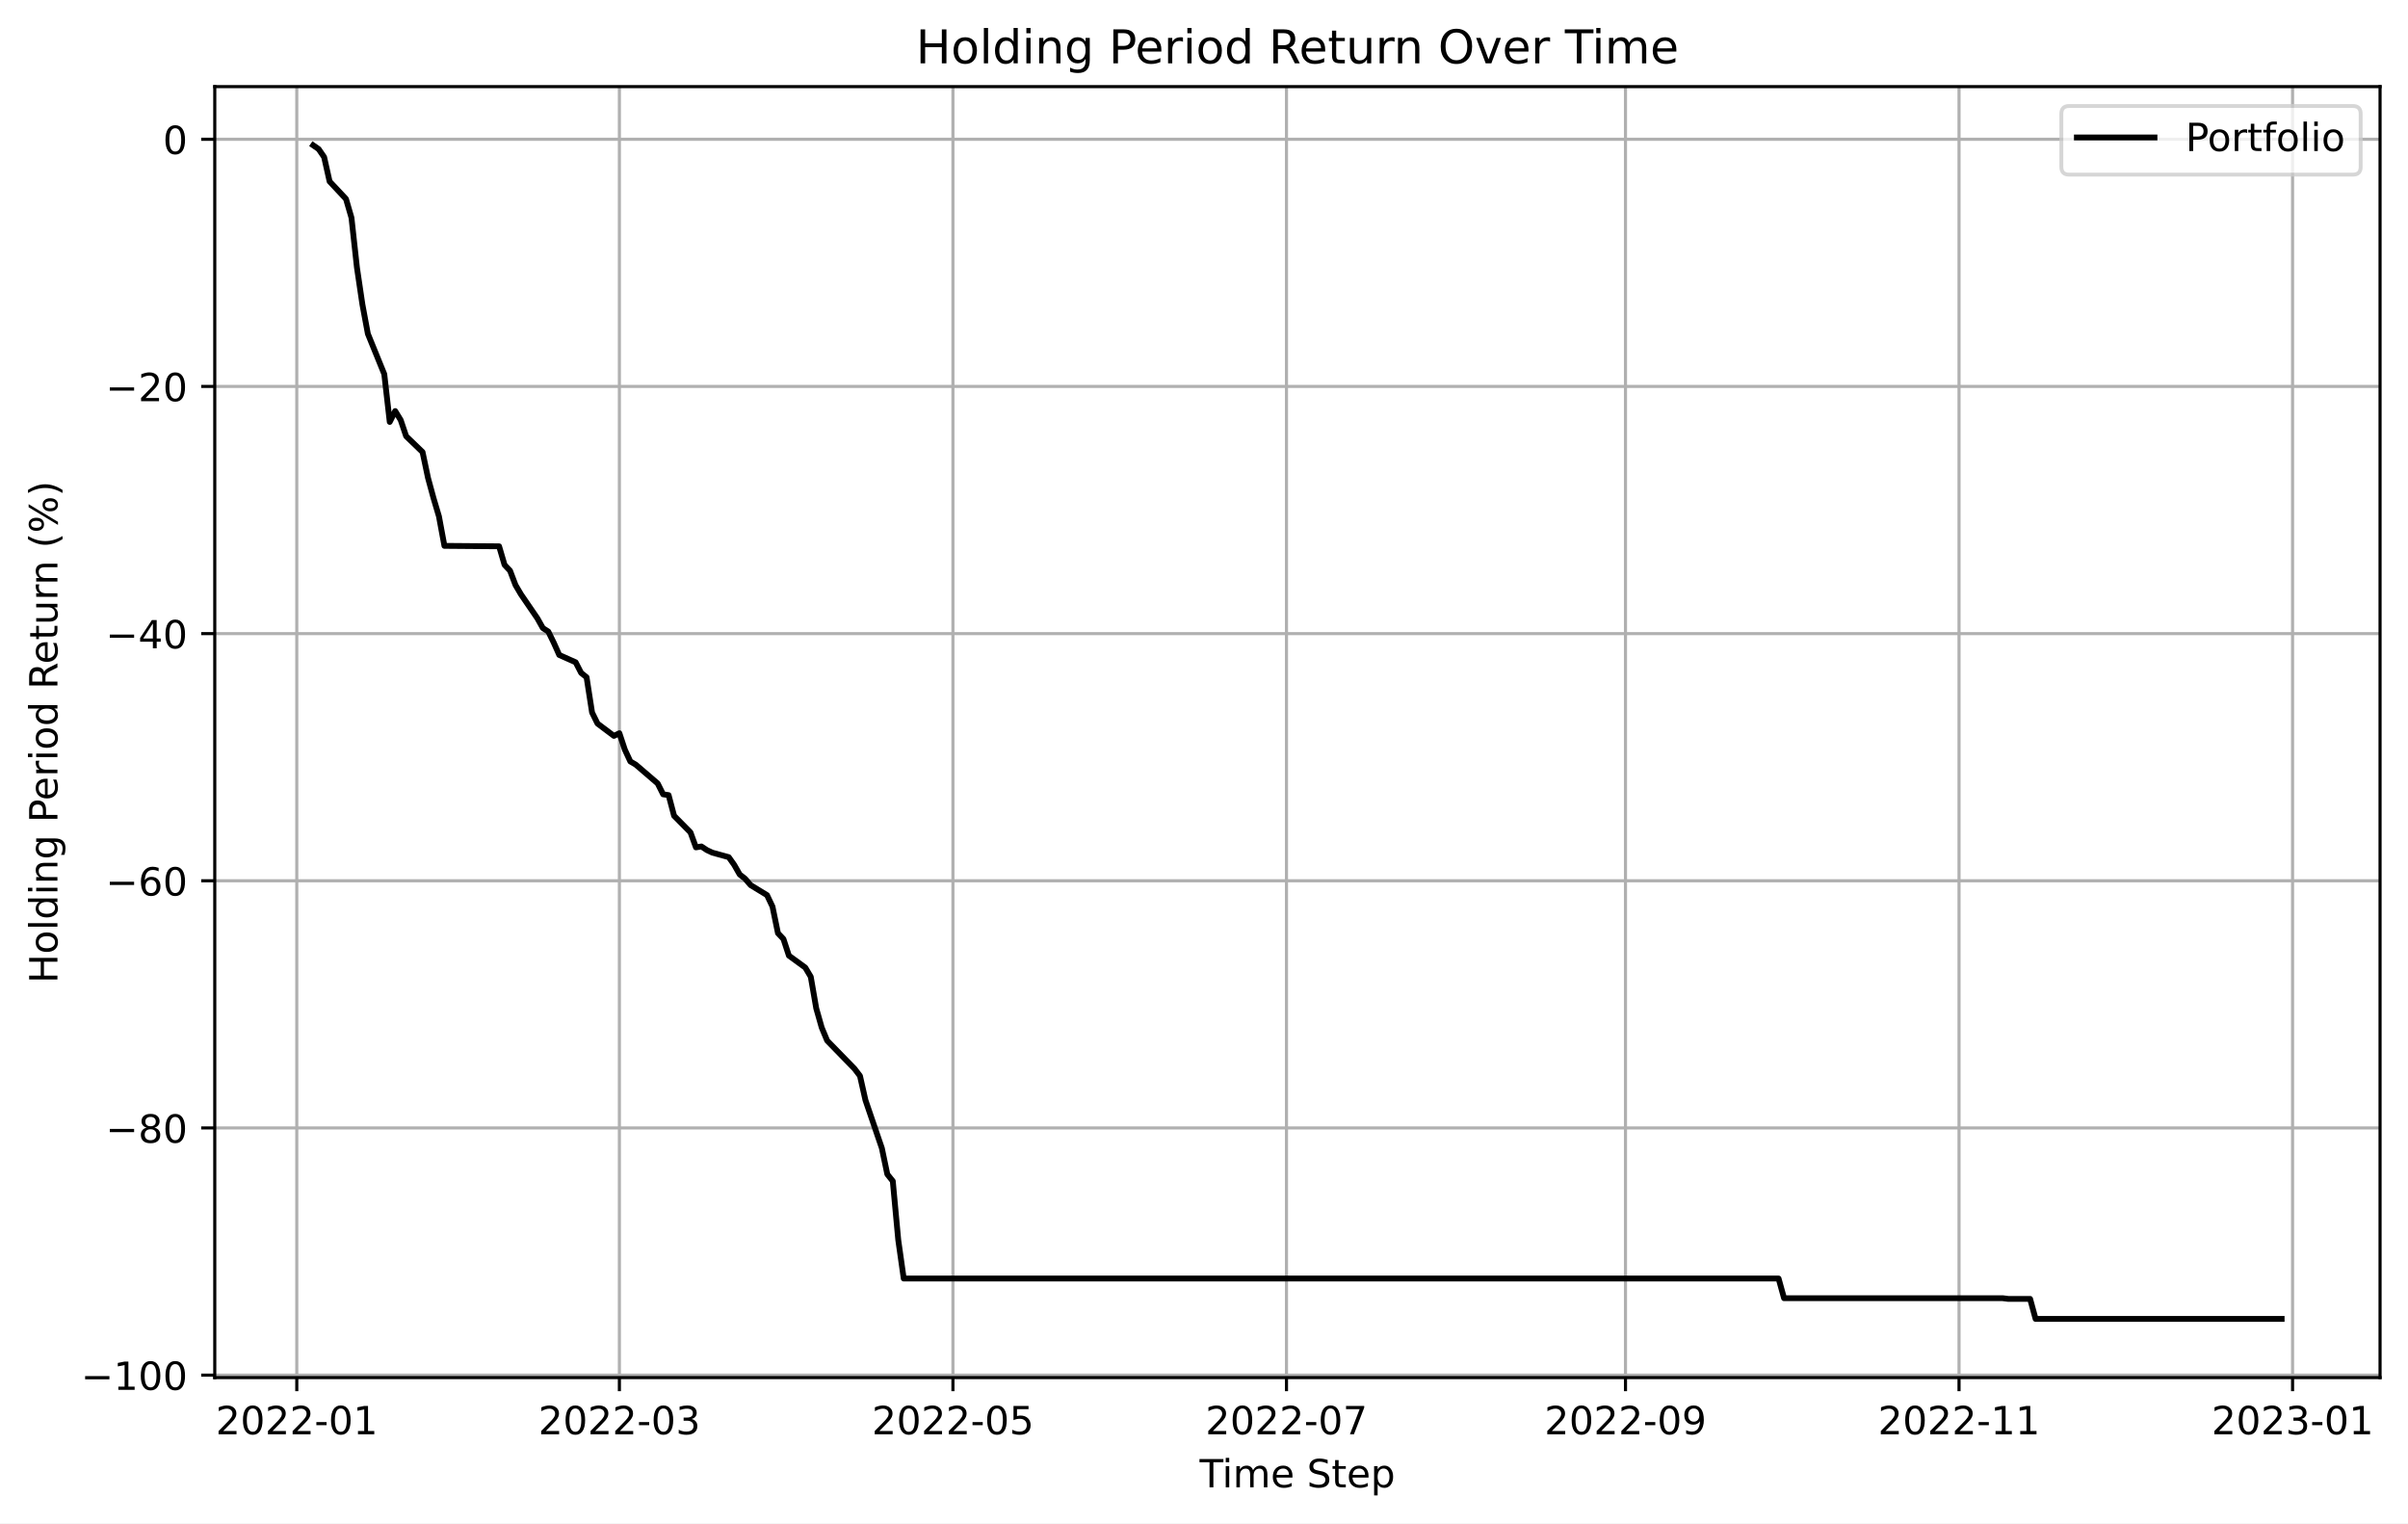
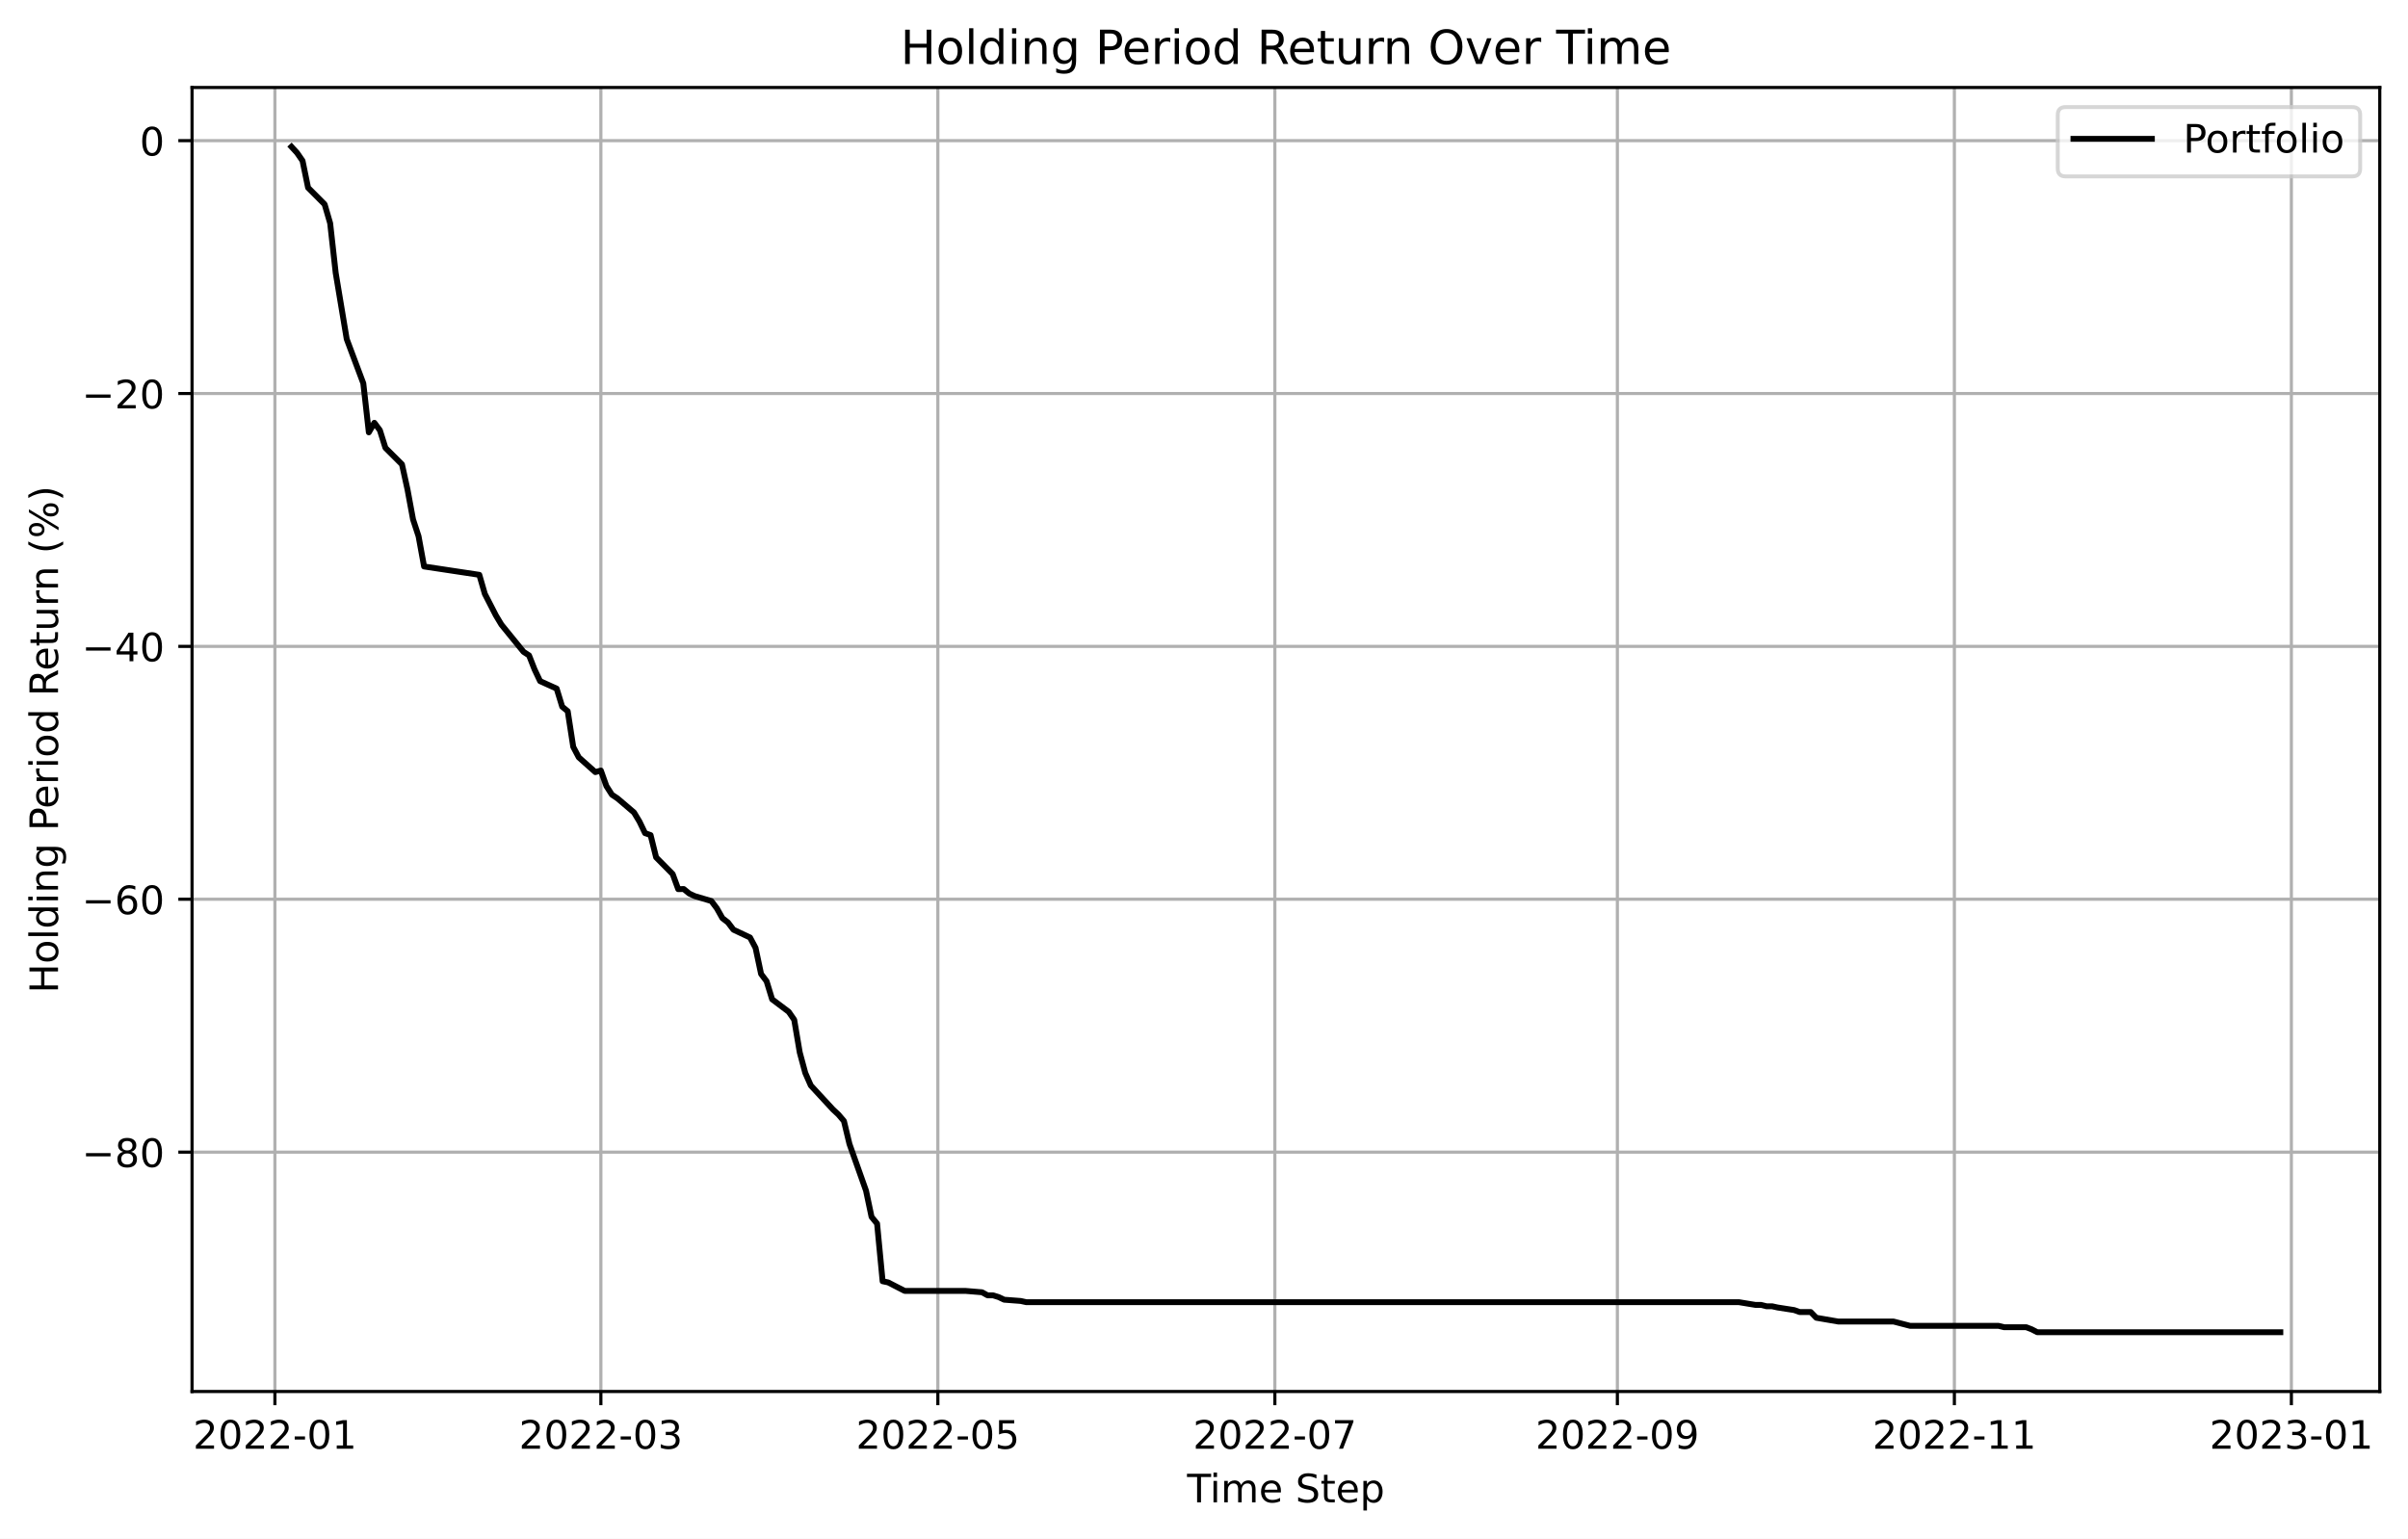
- <svg xmlns="http://www.w3.org/2000/svg" xmlns:xlink="http://www.w3.org/1999/xlink" width="620.545pt" height="392.514pt" viewBox="0 0 620.545 392.514" version="1.1">
+ <svg xmlns="http://www.w3.org/2000/svg" xmlns:xlink="http://www.w3.org/1999/xlink" width="614.183pt" height="392.514pt" viewBox="0 0 614.183 392.514" version="1.1">
  <defs>
    <style type="text/css">*{stroke-linejoin: round; stroke-linecap: butt}</style>
  </defs>
  <g id="figure_1">
    <g id="patch_1">
-       <path d="M 0 392.514  L 620.545 392.514  L 620.545 0  L 0 0  z " style="fill: #ffffff" />
+       <path d="M 0 392.514  L 614.183 392.514  L 614.183 0  L 0 0  z " style="fill: #ffffff" />
    </g>
    <g id="axes_1">
      <g id="patch_2">
-         <path d="M 55.345 354.958  L 613.345 354.958  L 613.345 22.318  L 55.345 22.318  z " style="fill: #ffffff" />
+         <path d="M 48.983 354.958  L 606.983 354.958  L 606.983 22.318  L 48.983 22.318  z " style="fill: #ffffff" />
      </g>
      <g id="matplotlib.axis_1">
        <g id="xtick_1">
          <g id="line2d_1">
-             <path d="M 76.482 354.958  L 76.482 22.318  " clip-path="url(#pbd915a5253)" style="fill: none; stroke: #b0b0b0; stroke-width: 0.8; stroke-linecap: square" />
+             <path d="M 70.119 354.958  L 70.119 22.318  " clip-path="url(#p63ce67db41)" style="fill: none; stroke: #b0b0b0; stroke-width: 0.8; stroke-linecap: square" />
          </g>
          <g id="line2d_2">
            <defs>
-               <path id="ma7708e0db4" d="M 0 0  L 0 3.5  " style="stroke: #000000; stroke-width: 0.8" />
+               <path id="m568488ffbf" d="M 0 0  L 0 3.5  " style="stroke: #000000; stroke-width: 0.8" />
            </defs>
            <g>
-               <use xlink:href="#ma7708e0db4" x="76.482" y="354.958" style="stroke: #000000; stroke-width: 0.8" />
+               <use xlink:href="#m568488ffbf" x="70.119" y="354.958" style="stroke: #000000; stroke-width: 0.8" />
            </g>
          </g>
          <g id="text_1">
-             <g transform="translate(55.59027 369.5566) scale(0.1 -0.1)">
+             <g transform="translate(49.22777 369.5566) scale(0.1 -0.1)">
              <defs>
                <path id="DejaVuSans-32" d="M 1228 531  L 3431 531  L 3431 0  L 469 0  L 469 531  Q 828 903 1448 1529  Q 2069 2156 2228 2338  Q 2531 2678 2651 2914  Q 2772 3150 2772 3378  Q 2772 3750 2511 3984  Q 2250 4219 1831 4219  Q 1534 4219 1204 4116  Q 875 4013 500 3803  L 500 4441  Q 881 4594 1212 4672  Q 1544 4750 1819 4750  Q 2544 4750 2975 4387  Q 3406 4025 3406 3419  Q 3406 3131 3298 2873  Q 3191 2616 2906 2266  Q 2828 2175 2409 1742  Q 1991 1309 1228 531  z " transform="scale(0.015625)" />
                <path id="DejaVuSans-30" d="M 2034 4250  Q 1547 4250 1301 3770  Q 1056 3291 1056 2328  Q 1056 1369 1301 889  Q 1547 409 2034 409  Q 2525 409 2770 889  Q 3016 1369 3016 2328  Q 3016 3291 2770 3770  Q 2525 4250 2034 4250  z M 2034 4750  Q 2819 4750 3233 4129  Q 3647 3509 3647 2328  Q 3647 1150 3233 529  Q 2819 -91 2034 -91  Q 1250 -91 836 529  Q 422 1150 422 2328  Q 422 3509 836 4129  Q 1250 4750 2034 4750  z " transform="scale(0.015625)" />
                <path id="DejaVuSans-2d" d="M 313 2009  L 1997 2009  L 1997 1497  L 313 1497  L 313 2009  z " transform="scale(0.015625)" />
                <path id="DejaVuSans-31" d="M 794 531  L 1825 531  L 1825 4091  L 703 3866  L 703 4441  L 1819 4666  L 2450 4666  L 2450 531  L 3481 531  L 3481 0  L 794 0  L 794 531  z " transform="scale(0.015625)" />
              </defs>
              <use xlink:href="#DejaVuSans-32" />
              <use xlink:href="#DejaVuSans-30" x="63.623" />
              <use xlink:href="#DejaVuSans-32" x="127.246" />
              <use xlink:href="#DejaVuSans-32" x="190.869" />
              <use xlink:href="#DejaVuSans-2d" x="254.492" />
              <use xlink:href="#DejaVuSans-30" x="290.576" />
              <use xlink:href="#DejaVuSans-31" x="354.199" />
            </g>
          </g>
        </g>
        <g id="xtick_2">
          <g id="line2d_3">
-             <path d="M 159.618 354.958  L 159.618 22.318  " clip-path="url(#pbd915a5253)" style="fill: none; stroke: #b0b0b0; stroke-width: 0.8; stroke-linecap: square" />
+             <path d="M 153.256 354.958  L 153.256 22.318  " clip-path="url(#p63ce67db41)" style="fill: none; stroke: #b0b0b0; stroke-width: 0.8; stroke-linecap: square" />
          </g>
          <g id="line2d_4">
            <g>
-               <use xlink:href="#ma7708e0db4" x="159.618" y="354.958" style="stroke: #000000; stroke-width: 0.8" />
+               <use xlink:href="#m568488ffbf" x="153.256" y="354.958" style="stroke: #000000; stroke-width: 0.8" />
            </g>
          </g>
          <g id="text_2">
-             <g transform="translate(138.7266 369.5566) scale(0.1 -0.1)">
+             <g transform="translate(132.3641 369.5566) scale(0.1 -0.1)">
              <defs>
                <path id="DejaVuSans-33" d="M 2597 2516  Q 3050 2419 3304 2112  Q 3559 1806 3559 1356  Q 3559 666 3084 287  Q 2609 -91 1734 -91  Q 1441 -91 1130 -33  Q 819 25 488 141  L 488 750  Q 750 597 1062 519  Q 1375 441 1716 441  Q 2309 441 2620 675  Q 2931 909 2931 1356  Q 2931 1769 2642 2001  Q 2353 2234 1838 2234  L 1294 2234  L 1294 2753  L 1863 2753  Q 2328 2753 2575 2939  Q 2822 3125 2822 3475  Q 2822 3834 2567 4026  Q 2313 4219 1838 4219  Q 1578 4219 1281 4162  Q 984 4106 628 3988  L 628 4550  Q 988 4650 1302 4700  Q 1616 4750 1894 4750  Q 2613 4750 3031 4423  Q 3450 4097 3450 3541  Q 3450 3153 3228 2886  Q 3006 2619 2597 2516  z " transform="scale(0.015625)" />
              </defs>
              <use xlink:href="#DejaVuSans-32" />
              <use xlink:href="#DejaVuSans-30" x="63.623" />
              <use xlink:href="#DejaVuSans-32" x="127.246" />
              <use xlink:href="#DejaVuSans-32" x="190.869" />
              <use xlink:href="#DejaVuSans-2d" x="254.492" />
              <use xlink:href="#DejaVuSans-30" x="290.576" />
              <use xlink:href="#DejaVuSans-33" x="354.199" />
            </g>
          </g>
        </g>
        <g id="xtick_3">
          <g id="line2d_5">
-             <path d="M 245.573 354.958  L 245.573 22.318  " clip-path="url(#pbd915a5253)" style="fill: none; stroke: #b0b0b0; stroke-width: 0.8; stroke-linecap: square" />
+             <path d="M 239.21 354.958  L 239.21 22.318  " clip-path="url(#p63ce67db41)" style="fill: none; stroke: #b0b0b0; stroke-width: 0.8; stroke-linecap: square" />
          </g>
          <g id="line2d_6">
            <g>
-               <use xlink:href="#ma7708e0db4" x="245.573" y="354.958" style="stroke: #000000; stroke-width: 0.8" />
+               <use xlink:href="#m568488ffbf" x="239.21" y="354.958" style="stroke: #000000; stroke-width: 0.8" />
            </g>
          </g>
          <g id="text_3">
-             <g transform="translate(224.6812 369.5566) scale(0.1 -0.1)">
+             <g transform="translate(218.3187 369.5566) scale(0.1 -0.1)">
              <defs>
                <path id="DejaVuSans-35" d="M 691 4666  L 3169 4666  L 3169 4134  L 1269 4134  L 1269 2991  Q 1406 3038 1543 3061  Q 1681 3084 1819 3084  Q 2600 3084 3056 2656  Q 3513 2228 3513 1497  Q 3513 744 3044 326  Q 2575 -91 1722 -91  Q 1428 -91 1123 -41  Q 819 9 494 109  L 494 744  Q 775 591 1075 516  Q 1375 441 1709 441  Q 2250 441 2565 725  Q 2881 1009 2881 1497  Q 2881 1984 2565 2268  Q 2250 2553 1709 2553  Q 1456 2553 1204 2497  Q 953 2441 691 2322  L 691 4666  z " transform="scale(0.015625)" />
              </defs>
              <use xlink:href="#DejaVuSans-32" />
              <use xlink:href="#DejaVuSans-30" x="63.623" />
              <use xlink:href="#DejaVuSans-32" x="127.246" />
              <use xlink:href="#DejaVuSans-32" x="190.869" />
              <use xlink:href="#DejaVuSans-2d" x="254.492" />
              <use xlink:href="#DejaVuSans-30" x="290.576" />
              <use xlink:href="#DejaVuSans-35" x="354.199" />
            </g>
          </g>
        </g>
        <g id="xtick_4">
          <g id="line2d_7">
-             <path d="M 331.527 354.958  L 331.527 22.318  " clip-path="url(#pbd915a5253)" style="fill: none; stroke: #b0b0b0; stroke-width: 0.8; stroke-linecap: square" />
+             <path d="M 325.165 354.958  L 325.165 22.318  " clip-path="url(#p63ce67db41)" style="fill: none; stroke: #b0b0b0; stroke-width: 0.8; stroke-linecap: square" />
          </g>
          <g id="line2d_8">
            <g>
-               <use xlink:href="#ma7708e0db4" x="331.527" y="354.958" style="stroke: #000000; stroke-width: 0.8" />
+               <use xlink:href="#m568488ffbf" x="325.165" y="354.958" style="stroke: #000000; stroke-width: 0.8" />
            </g>
          </g>
          <g id="text_4">
-             <g transform="translate(310.6357 369.5566) scale(0.1 -0.1)">
+             <g transform="translate(304.2732 369.5566) scale(0.1 -0.1)">
              <defs>
                <path id="DejaVuSans-37" d="M 525 4666  L 3525 4666  L 3525 4397  L 1831 0  L 1172 0  L 2766 4134  L 525 4134  L 525 4666  z " transform="scale(0.015625)" />
              </defs>
              <use xlink:href="#DejaVuSans-32" />
              <use xlink:href="#DejaVuSans-30" x="63.623" />
              <use xlink:href="#DejaVuSans-32" x="127.246" />
              <use xlink:href="#DejaVuSans-32" x="190.869" />
              <use xlink:href="#DejaVuSans-2d" x="254.492" />
              <use xlink:href="#DejaVuSans-30" x="290.576" />
              <use xlink:href="#DejaVuSans-37" x="354.199" />
            </g>
          </g>
        </g>
        <g id="xtick_5">
          <g id="line2d_9">
-             <path d="M 418.891 354.958  L 418.891 22.318  " clip-path="url(#pbd915a5253)" style="fill: none; stroke: #b0b0b0; stroke-width: 0.8; stroke-linecap: square" />
+             <path d="M 412.528 354.958  L 412.528 22.318  " clip-path="url(#p63ce67db41)" style="fill: none; stroke: #b0b0b0; stroke-width: 0.8; stroke-linecap: square" />
          </g>
          <g id="line2d_10">
            <g>
-               <use xlink:href="#ma7708e0db4" x="418.891" y="354.958" style="stroke: #000000; stroke-width: 0.8" />
+               <use xlink:href="#m568488ffbf" x="412.528" y="354.958" style="stroke: #000000; stroke-width: 0.8" />
            </g>
          </g>
          <g id="text_5">
-             <g transform="translate(397.9994 369.5566) scale(0.1 -0.1)">
+             <g transform="translate(391.6369 369.5566) scale(0.1 -0.1)">
              <defs>
                <path id="DejaVuSans-39" d="M 703 97  L 703 672  Q 941 559 1184 500  Q 1428 441 1663 441  Q 2288 441 2617 861  Q 2947 1281 2994 2138  Q 2813 1869 2534 1725  Q 2256 1581 1919 1581  Q 1219 1581 811 2004  Q 403 2428 403 3163  Q 403 3881 828 4315  Q 1253 4750 1959 4750  Q 2769 4750 3195 4129  Q 3622 3509 3622 2328  Q 3622 1225 3098 567  Q 2575 -91 1691 -91  Q 1453 -91 1209 -44  Q 966 3 703 97  z M 1959 2075  Q 2384 2075 2632 2365  Q 2881 2656 2881 3163  Q 2881 3666 2632 3958  Q 2384 4250 1959 4250  Q 1534 4250 1286 3958  Q 1038 3666 1038 3163  Q 1038 2656 1286 2365  Q 1534 2075 1959 2075  z " transform="scale(0.015625)" />
              </defs>
              <use xlink:href="#DejaVuSans-32" />
              <use xlink:href="#DejaVuSans-30" x="63.623" />
              <use xlink:href="#DejaVuSans-32" x="127.246" />
              <use xlink:href="#DejaVuSans-32" x="190.869" />
              <use xlink:href="#DejaVuSans-2d" x="254.492" />
              <use xlink:href="#DejaVuSans-30" x="290.576" />
              <use xlink:href="#DejaVuSans-39" x="354.199" />
            </g>
          </g>
        </g>
        <g id="xtick_6">
          <g id="line2d_11">
-             <path d="M 504.845 354.958  L 504.845 22.318  " clip-path="url(#pbd915a5253)" style="fill: none; stroke: #b0b0b0; stroke-width: 0.8; stroke-linecap: square" />
+             <path d="M 498.483 354.958  L 498.483 22.318  " clip-path="url(#p63ce67db41)" style="fill: none; stroke: #b0b0b0; stroke-width: 0.8; stroke-linecap: square" />
          </g>
          <g id="line2d_12">
            <g>
-               <use xlink:href="#ma7708e0db4" x="504.845" y="354.958" style="stroke: #000000; stroke-width: 0.8" />
+               <use xlink:href="#m568488ffbf" x="498.483" y="354.958" style="stroke: #000000; stroke-width: 0.8" />
            </g>
          </g>
          <g id="text_6">
-             <g transform="translate(483.9539 369.5566) scale(0.1 -0.1)">
+             <g transform="translate(477.5914 369.5566) scale(0.1 -0.1)">
              <use xlink:href="#DejaVuSans-32" />
              <use xlink:href="#DejaVuSans-30" x="63.623" />
              <use xlink:href="#DejaVuSans-32" x="127.246" />
              <use xlink:href="#DejaVuSans-32" x="190.869" />
              <use xlink:href="#DejaVuSans-2d" x="254.492" />
              <use xlink:href="#DejaVuSans-31" x="290.576" />
              <use xlink:href="#DejaVuSans-31" x="354.199" />
            </g>
          </g>
        </g>
        <g id="xtick_7">
          <g id="line2d_13">
-             <path d="M 590.8 354.958  L 590.8 22.318  " clip-path="url(#pbd915a5253)" style="fill: none; stroke: #b0b0b0; stroke-width: 0.8; stroke-linecap: square" />
+             <path d="M 584.437 354.958  L 584.437 22.318  " clip-path="url(#p63ce67db41)" style="fill: none; stroke: #b0b0b0; stroke-width: 0.8; stroke-linecap: square" />
          </g>
          <g id="line2d_14">
            <g>
-               <use xlink:href="#ma7708e0db4" x="590.8" y="354.958" style="stroke: #000000; stroke-width: 0.8" />
+               <use xlink:href="#m568488ffbf" x="584.437" y="354.958" style="stroke: #000000; stroke-width: 0.8" />
            </g>
          </g>
          <g id="text_7">
-             <g transform="translate(569.9085 369.5566) scale(0.1 -0.1)">
+             <g transform="translate(563.546 369.5566) scale(0.1 -0.1)">
              <use xlink:href="#DejaVuSans-32" />
              <use xlink:href="#DejaVuSans-30" x="63.623" />
              <use xlink:href="#DejaVuSans-32" x="127.246" />
              <use xlink:href="#DejaVuSans-33" x="190.869" />
              <use xlink:href="#DejaVuSans-2d" x="254.492" />
              <use xlink:href="#DejaVuSans-30" x="290.576" />
              <use xlink:href="#DejaVuSans-31" x="354.199" />
            </g>
          </g>
        </g>
        <g id="text_8">
-           <g transform="translate(309.1375 383.2347) scale(0.1 -0.1)">
+           <g transform="translate(302.775 383.2347) scale(0.1 -0.1)">
            <defs>
              <path id="DejaVuSans-54" d="M -19 4666  L 3928 4666  L 3928 4134  L 2272 4134  L 2272 0  L 1638 0  L 1638 4134  L -19 4134  L -19 4666  z " transform="scale(0.015625)" />
              <path id="DejaVuSans-69" d="M 603 3500  L 1178 3500  L 1178 0  L 603 0  L 603 3500  z M 603 4863  L 1178 4863  L 1178 4134  L 603 4134  L 603 4863  z " transform="scale(0.015625)" />
              <path id="DejaVuSans-6d" d="M 3328 2828  Q 3544 3216 3844 3400  Q 4144 3584 4550 3584  Q 5097 3584 5394 3201  Q 5691 2819 5691 2113  L 5691 0  L 5113 0  L 5113 2094  Q 5113 2597 4934 2840  Q 4756 3084 4391 3084  Q 3944 3084 3684 2787  Q 3425 2491 3425 1978  L 3425 0  L 2847 0  L 2847 2094  Q 2847 2600 2669 2842  Q 2491 3084 2119 3084  Q 1678 3084 1418 2786  Q 1159 2488 1159 1978  L 1159 0  L 581 0  L 581 3500  L 1159 3500  L 1159 2956  Q 1356 3278 1631 3431  Q 1906 3584 2284 3584  Q 2666 3584 2933 3390  Q 3200 3197 3328 2828  z " transform="scale(0.015625)" />
              <path id="DejaVuSans-65" d="M 3597 1894  L 3597 1613  L 953 1613  Q 991 1019 1311 708  Q 1631 397 2203 397  Q 2534 397 2845 478  Q 3156 559 3463 722  L 3463 178  Q 3153 47 2828 -22  Q 2503 -91 2169 -91  Q 1331 -91 842 396  Q 353 884 353 1716  Q 353 2575 817 3079  Q 1281 3584 2069 3584  Q 2775 3584 3186 3129  Q 3597 2675 3597 1894  z M 3022 2063  Q 3016 2534 2758 2815  Q 2500 3097 2075 3097  Q 1594 3097 1305 2825  Q 1016 2553 972 2059  L 3022 2063  z " transform="scale(0.015625)" />
              <path id="DejaVuSans-20" transform="scale(0.015625)" />
              <path id="DejaVuSans-53" d="M 3425 4513  L 3425 3897  Q 3066 4069 2747 4153  Q 2428 4238 2131 4238  Q 1616 4238 1336 4038  Q 1056 3838 1056 3469  Q 1056 3159 1242 3001  Q 1428 2844 1947 2747  L 2328 2669  Q 3034 2534 3370 2195  Q 3706 1856 3706 1288  Q 3706 609 3251 259  Q 2797 -91 1919 -91  Q 1588 -91 1214 -16  Q 841 59 441 206  L 441 856  Q 825 641 1194 531  Q 1563 422 1919 422  Q 2459 422 2753 634  Q 3047 847 3047 1241  Q 3047 1584 2836 1778  Q 2625 1972 2144 2069  L 1759 2144  Q 1053 2284 737 2584  Q 422 2884 422 3419  Q 422 4038 858 4394  Q 1294 4750 2059 4750  Q 2388 4750 2728 4690  Q 3069 4631 3425 4513  z " transform="scale(0.015625)" />
              <path id="DejaVuSans-74" d="M 1172 4494  L 1172 3500  L 2356 3500  L 2356 3053  L 1172 3053  L 1172 1153  Q 1172 725 1289 603  Q 1406 481 1766 481  L 2356 481  L 2356 0  L 1766 0  Q 1100 0 847 248  Q 594 497 594 1153  L 594 3053  L 172 3053  L 172 3500  L 594 3500  L 594 4494  L 1172 4494  z " transform="scale(0.015625)" />
              <path id="DejaVuSans-70" d="M 1159 525  L 1159 -1331  L 581 -1331  L 581 3500  L 1159 3500  L 1159 2969  Q 1341 3281 1617 3432  Q 1894 3584 2278 3584  Q 2916 3584 3314 3078  Q 3713 2572 3713 1747  Q 3713 922 3314 415  Q 2916 -91 2278 -91  Q 1894 -91 1617 61  Q 1341 213 1159 525  z M 3116 1747  Q 3116 2381 2855 2742  Q 2594 3103 2138 3103  Q 1681 3103 1420 2742  Q 1159 2381 1159 1747  Q 1159 1113 1420 752  Q 1681 391 2138 391  Q 2594 391 2855 752  Q 3116 1113 3116 1747  z " transform="scale(0.015625)" />
            </defs>
            <use xlink:href="#DejaVuSans-54" />
            <use xlink:href="#DejaVuSans-69" x="57.959" />
            <use xlink:href="#DejaVuSans-6d" x="85.742" />
            <use xlink:href="#DejaVuSans-65" x="183.154" />
            <use xlink:href="#DejaVuSans-20" x="244.678" />
            <use xlink:href="#DejaVuSans-53" x="276.465" />
            <use xlink:href="#DejaVuSans-74" x="339.941" />
            <use xlink:href="#DejaVuSans-65" x="379.15" />
            <use xlink:href="#DejaVuSans-70" x="440.674" />
          </g>
        </g>
      </g>
      <g id="matplotlib.axis_2">
        <g id="ytick_1">
          <g id="line2d_15">
-             <path d="M 55.345 354.321  L 613.345 354.321  " clip-path="url(#pbd915a5253)" style="fill: none; stroke: #b0b0b0; stroke-width: 0.8; stroke-linecap: square" />
+             <path d="M 48.983 293.898  L 606.983 293.898  " clip-path="url(#p63ce67db41)" style="fill: none; stroke: #b0b0b0; stroke-width: 0.8; stroke-linecap: square" />
          </g>
          <g id="line2d_16">
            <defs>
-               <path id="mab31da693f" d="M 0 0  L -3.5 0  " style="stroke: #000000; stroke-width: 0.8" />
+               <path id="m7a2c2a2abd" d="M 0 0  L -3.5 0  " style="stroke: #000000; stroke-width: 0.8" />
            </defs>
            <g>
-               <use xlink:href="#mab31da693f" x="55.345" y="354.321" style="stroke: #000000; stroke-width: 0.8" />
+               <use xlink:href="#m7a2c2a2abd" x="48.983" y="293.898" style="stroke: #000000; stroke-width: 0.8" />
            </g>
          </g>
          <g id="text_9">
-             <g transform="translate(20.87813 358.1198) scale(0.1 -0.1)">
+             <g transform="translate(20.87813 297.6968) scale(0.1 -0.1)">
              <defs>
                <path id="DejaVuSans-2212" d="M 678 2272  L 4684 2272  L 4684 1741  L 678 1741  L 678 2272  z " transform="scale(0.015625)" />
-               </defs>
-               <use xlink:href="#DejaVuSans-2212" />
-               <use xlink:href="#DejaVuSans-31" x="83.789" />
-               <use xlink:href="#DejaVuSans-30" x="147.412" />
-               <use xlink:href="#DejaVuSans-30" x="211.035" />
-             </g>
-           </g>
-         </g>
-         <g id="ytick_2">
-           <g id="line2d_17">
-             <path d="M 55.345 290.633  L 613.345 290.633  " clip-path="url(#pbd915a5253)" style="fill: none; stroke: #b0b0b0; stroke-width: 0.8; stroke-linecap: square" />
-           </g>
-           <g id="line2d_18">
-             <g>
-               <use xlink:href="#mab31da693f" x="55.345" y="290.633" style="stroke: #000000; stroke-width: 0.8" />
-             </g>
-           </g>
-           <g id="text_10">
-             <g transform="translate(27.24063 294.4325) scale(0.1 -0.1)">
-               <defs>
                <path id="DejaVuSans-38" d="M 2034 2216  Q 1584 2216 1326 1975  Q 1069 1734 1069 1313  Q 1069 891 1326 650  Q 1584 409 2034 409  Q 2484 409 2743 651  Q 3003 894 3003 1313  Q 3003 1734 2745 1975  Q 2488 2216 2034 2216  z M 1403 2484  Q 997 2584 770 2862  Q 544 3141 544 3541  Q 544 4100 942 4425  Q 1341 4750 2034 4750  Q 2731 4750 3128 4425  Q 3525 4100 3525 3541  Q 3525 3141 3298 2862  Q 3072 2584 2669 2484  Q 3125 2378 3379 2068  Q 3634 1759 3634 1313  Q 3634 634 3220 271  Q 2806 -91 2034 -91  Q 1263 -91 848 271  Q 434 634 434 1313  Q 434 1759 690 2068  Q 947 2378 1403 2484  z M 1172 3481  Q 1172 3119 1398 2916  Q 1625 2713 2034 2713  Q 2441 2713 2670 2916  Q 2900 3119 2900 3481  Q 2900 3844 2670 4047  Q 2441 4250 2034 4250  Q 1625 4250 1398 4047  Q 1172 3844 1172 3481  z " transform="scale(0.015625)" />
              </defs>
              <use xlink:href="#DejaVuSans-2212" />
              <use xlink:href="#DejaVuSans-38" x="83.789" />
              <use xlink:href="#DejaVuSans-30" x="147.412" />
            </g>
          </g>
        </g>
-         <g id="ytick_3">
-           <g id="line2d_19">
-             <path d="M 55.345 226.946  L 613.345 226.946  " clip-path="url(#pbd915a5253)" style="fill: none; stroke: #b0b0b0; stroke-width: 0.8; stroke-linecap: square" />
-           </g>
-           <g id="line2d_20">
-             <g>
-               <use xlink:href="#mab31da693f" x="55.345" y="226.946" style="stroke: #000000; stroke-width: 0.8" />
-             </g>
-           </g>
-           <g id="text_11">
-             <g transform="translate(27.24063 230.7452) scale(0.1 -0.1)">
+         <g id="ytick_2">
+           <g id="line2d_17">
+             <path d="M 48.983 229.392  L 606.983 229.392  " clip-path="url(#p63ce67db41)" style="fill: none; stroke: #b0b0b0; stroke-width: 0.8; stroke-linecap: square" />
+           </g>
+           <g id="line2d_18">
+             <g>
+               <use xlink:href="#m7a2c2a2abd" x="48.983" y="229.392" style="stroke: #000000; stroke-width: 0.8" />
+             </g>
+           </g>
+           <g id="text_10">
+             <g transform="translate(20.87813 233.1917) scale(0.1 -0.1)">
              <defs>
                <path id="DejaVuSans-36" d="M 2113 2584  Q 1688 2584 1439 2293  Q 1191 2003 1191 1497  Q 1191 994 1439 701  Q 1688 409 2113 409  Q 2538 409 2786 701  Q 3034 994 3034 1497  Q 3034 2003 2786 2293  Q 2538 2584 2113 2584  z M 3366 4563  L 3366 3988  Q 3128 4100 2886 4159  Q 2644 4219 2406 4219  Q 1781 4219 1451 3797  Q 1122 3375 1075 2522  Q 1259 2794 1537 2939  Q 1816 3084 2150 3084  Q 2853 3084 3261 2657  Q 3669 2231 3669 1497  Q 3669 778 3244 343  Q 2819 -91 2113 -91  Q 1303 -91 875 529  Q 447 1150 447 2328  Q 447 3434 972 4092  Q 1497 4750 2381 4750  Q 2619 4750 2861 4703  Q 3103 4656 3366 4563  z " transform="scale(0.015625)" />
              </defs>
              <use xlink:href="#DejaVuSans-2212" />
              <use xlink:href="#DejaVuSans-36" x="83.789" />
              <use xlink:href="#DejaVuSans-30" x="147.412" />
            </g>
          </g>
        </g>
-         <g id="ytick_4">
-           <g id="line2d_21">
-             <path d="M 55.345 163.259  L 613.345 163.259  " clip-path="url(#pbd915a5253)" style="fill: none; stroke: #b0b0b0; stroke-width: 0.8; stroke-linecap: square" />
-           </g>
-           <g id="line2d_22">
-             <g>
-               <use xlink:href="#mab31da693f" x="55.345" y="163.259" style="stroke: #000000; stroke-width: 0.8" />
-             </g>
-           </g>
-           <g id="text_12">
-             <g transform="translate(27.24063 167.058) scale(0.1 -0.1)">
+         <g id="ytick_3">
+           <g id="line2d_19">
+             <path d="M 48.983 164.887  L 606.983 164.887  " clip-path="url(#p63ce67db41)" style="fill: none; stroke: #b0b0b0; stroke-width: 0.8; stroke-linecap: square" />
+           </g>
+           <g id="line2d_20">
+             <g>
+               <use xlink:href="#m7a2c2a2abd" x="48.983" y="164.887" style="stroke: #000000; stroke-width: 0.8" />
+             </g>
+           </g>
+           <g id="text_11">
+             <g transform="translate(20.87813 168.6866) scale(0.1 -0.1)">
              <defs>
                <path id="DejaVuSans-34" d="M 2419 4116  L 825 1625  L 2419 1625  L 2419 4116  z M 2253 4666  L 3047 4666  L 3047 1625  L 3713 1625  L 3713 1100  L 3047 1100  L 3047 0  L 2419 0  L 2419 1100  L 313 1100  L 313 1709  L 2253 4666  z " transform="scale(0.015625)" />
              </defs>
              <use xlink:href="#DejaVuSans-2212" />
              <use xlink:href="#DejaVuSans-34" x="83.789" />
              <use xlink:href="#DejaVuSans-30" x="147.412" />
            </g>
          </g>
        </g>
-         <g id="ytick_5">
-           <g id="line2d_23">
-             <path d="M 55.345 99.571  L 613.345 99.571  " clip-path="url(#pbd915a5253)" style="fill: none; stroke: #b0b0b0; stroke-width: 0.8; stroke-linecap: square" />
-           </g>
-           <g id="line2d_24">
-             <g>
-               <use xlink:href="#mab31da693f" x="55.345" y="99.571" style="stroke: #000000; stroke-width: 0.8" />
-             </g>
-           </g>
-           <g id="text_13">
-             <g transform="translate(27.24063 103.3707) scale(0.1 -0.1)">
+         <g id="ytick_4">
+           <g id="line2d_21">
+             <path d="M 48.983 100.382  L 606.983 100.382  " clip-path="url(#p63ce67db41)" style="fill: none; stroke: #b0b0b0; stroke-width: 0.8; stroke-linecap: square" />
+           </g>
+           <g id="line2d_22">
+             <g>
+               <use xlink:href="#m7a2c2a2abd" x="48.983" y="100.382" style="stroke: #000000; stroke-width: 0.8" />
+             </g>
+           </g>
+           <g id="text_12">
+             <g transform="translate(20.87813 104.1814) scale(0.1 -0.1)">
              <use xlink:href="#DejaVuSans-2212" />
              <use xlink:href="#DejaVuSans-32" x="83.789" />
              <use xlink:href="#DejaVuSans-30" x="147.412" />
            </g>
          </g>
        </g>
-         <g id="ytick_6">
-           <g id="line2d_25">
-             <path d="M 55.345 35.884  L 613.345 35.884  " clip-path="url(#pbd915a5253)" style="fill: none; stroke: #b0b0b0; stroke-width: 0.8; stroke-linecap: square" />
-           </g>
-           <g id="line2d_26">
-             <g>
-               <use xlink:href="#mab31da693f" x="55.345" y="35.884" style="stroke: #000000; stroke-width: 0.8" />
-             </g>
-           </g>
-           <g id="text_14">
-             <g transform="translate(41.98281 39.68337) scale(0.1 -0.1)">
+         <g id="ytick_5">
+           <g id="line2d_23">
+             <path d="M 48.983 35.877  L 606.983 35.877  " clip-path="url(#p63ce67db41)" style="fill: none; stroke: #b0b0b0; stroke-width: 0.8; stroke-linecap: square" />
+           </g>
+           <g id="line2d_24">
+             <g>
+               <use xlink:href="#m7a2c2a2abd" x="48.983" y="35.877" style="stroke: #000000; stroke-width: 0.8" />
+             </g>
+           </g>
+           <g id="text_13">
+             <g transform="translate(35.62031 39.67632) scale(0.1 -0.1)">
              <use xlink:href="#DejaVuSans-30" />
            </g>
          </g>
        </g>
-         <g id="text_15">
+         <g id="text_14">
          <g transform="translate(14.79844 253.3522) rotate(-90) scale(0.1 -0.1)">
            <defs>
              <path id="DejaVuSans-48" d="M 628 4666  L 1259 4666  L 1259 2753  L 3553 2753  L 3553 4666  L 4184 4666  L 4184 0  L 3553 0  L 3553 2222  L 1259 2222  L 1259 0  L 628 0  L 628 4666  z " transform="scale(0.015625)" />
              <path id="DejaVuSans-6f" d="M 1959 3097  Q 1497 3097 1228 2736  Q 959 2375 959 1747  Q 959 1119 1226 758  Q 1494 397 1959 397  Q 2419 397 2687 759  Q 2956 1122 2956 1747  Q 2956 2369 2687 2733  Q 2419 3097 1959 3097  z M 1959 3584  Q 2709 3584 3137 3096  Q 3566 2609 3566 1747  Q 3566 888 3137 398  Q 2709 -91 1959 -91  Q 1206 -91 779 398  Q 353 888 353 1747  Q 353 2609 779 3096  Q 1206 3584 1959 3584  z " transform="scale(0.015625)" />
              <path id="DejaVuSans-6c" d="M 603 4863  L 1178 4863  L 1178 0  L 603 0  L 603 4863  z " transform="scale(0.015625)" />
              <path id="DejaVuSans-64" d="M 2906 2969  L 2906 4863  L 3481 4863  L 3481 0  L 2906 0  L 2906 525  Q 2725 213 2448 61  Q 2172 -91 1784 -91  Q 1150 -91 751 415  Q 353 922 353 1747  Q 353 2572 751 3078  Q 1150 3584 1784 3584  Q 2172 3584 2448 3432  Q 2725 3281 2906 2969  z M 947 1747  Q 947 1113 1208 752  Q 1469 391 1925 391  Q 2381 391 2643 752  Q 2906 1113 2906 1747  Q 2906 2381 2643 2742  Q 2381 3103 1925 3103  Q 1469 3103 1208 2742  Q 947 2381 947 1747  z " transform="scale(0.015625)" />
              <path id="DejaVuSans-6e" d="M 3513 2113  L 3513 0  L 2938 0  L 2938 2094  Q 2938 2591 2744 2837  Q 2550 3084 2163 3084  Q 1697 3084 1428 2787  Q 1159 2491 1159 1978  L 1159 0  L 581 0  L 581 3500  L 1159 3500  L 1159 2956  Q 1366 3272 1645 3428  Q 1925 3584 2291 3584  Q 2894 3584 3203 3211  Q 3513 2838 3513 2113  z " transform="scale(0.015625)" />
              <path id="DejaVuSans-67" d="M 2906 1791  Q 2906 2416 2648 2759  Q 2391 3103 1925 3103  Q 1463 3103 1205 2759  Q 947 2416 947 1791  Q 947 1169 1205 825  Q 1463 481 1925 481  Q 2391 481 2648 825  Q 2906 1169 2906 1791  z M 3481 434  Q 3481 -459 3084 -895  Q 2688 -1331 1869 -1331  Q 1566 -1331 1297 -1286  Q 1028 -1241 775 -1147  L 775 -588  Q 1028 -725 1275 -790  Q 1522 -856 1778 -856  Q 2344 -856 2625 -561  Q 2906 -266 2906 331  L 2906 616  Q 2728 306 2450 153  Q 2172 0 1784 0  Q 1141 0 747 490  Q 353 981 353 1791  Q 353 2603 747 3093  Q 1141 3584 1784 3584  Q 2172 3584 2450 3431  Q 2728 3278 2906 2969  L 2906 3500  L 3481 3500  L 3481 434  z " transform="scale(0.015625)" />
              <path id="DejaVuSans-50" d="M 1259 4147  L 1259 2394  L 2053 2394  Q 2494 2394 2734 2622  Q 2975 2850 2975 3272  Q 2975 3691 2734 3919  Q 2494 4147 2053 4147  L 1259 4147  z M 628 4666  L 2053 4666  Q 2838 4666 3239 4311  Q 3641 3956 3641 3272  Q 3641 2581 3239 2228  Q 2838 1875 2053 1875  L 1259 1875  L 1259 0  L 628 0  L 628 4666  z " transform="scale(0.015625)" />
              <path id="DejaVuSans-72" d="M 2631 2963  Q 2534 3019 2420 3045  Q 2306 3072 2169 3072  Q 1681 3072 1420 2755  Q 1159 2438 1159 1844  L 1159 0  L 581 0  L 581 3500  L 1159 3500  L 1159 2956  Q 1341 3275 1631 3429  Q 1922 3584 2338 3584  Q 2397 3584 2469 3576  Q 2541 3569 2628 3553  L 2631 2963  z " transform="scale(0.015625)" />
              <path id="DejaVuSans-52" d="M 2841 2188  Q 3044 2119 3236 1894  Q 3428 1669 3622 1275  L 4263 0  L 3584 0  L 2988 1197  Q 2756 1666 2539 1819  Q 2322 1972 1947 1972  L 1259 1972  L 1259 0  L 628 0  L 628 4666  L 2053 4666  Q 2853 4666 3247 4331  Q 3641 3997 3641 3322  Q 3641 2881 3436 2590  Q 3231 2300 2841 2188  z M 1259 4147  L 1259 2491  L 2053 2491  Q 2509 2491 2742 2702  Q 2975 2913 2975 3322  Q 2975 3731 2742 3939  Q 2509 4147 2053 4147  L 1259 4147  z " transform="scale(0.015625)" />
              <path id="DejaVuSans-75" d="M 544 1381  L 544 3500  L 1119 3500  L 1119 1403  Q 1119 906 1312 657  Q 1506 409 1894 409  Q 2359 409 2629 706  Q 2900 1003 2900 1516  L 2900 3500  L 3475 3500  L 3475 0  L 2900 0  L 2900 538  Q 2691 219 2414 64  Q 2138 -91 1772 -91  Q 1169 -91 856 284  Q 544 659 544 1381  z M 1991 3584  L 1991 3584  z " transform="scale(0.015625)" />
              <path id="DejaVuSans-28" d="M 1984 4856  Q 1566 4138 1362 3434  Q 1159 2731 1159 2009  Q 1159 1288 1364 580  Q 1569 -128 1984 -844  L 1484 -844  Q 1016 -109 783 600  Q 550 1309 550 2009  Q 550 2706 781 3412  Q 1013 4119 1484 4856  L 1984 4856  z " transform="scale(0.015625)" />
              <path id="DejaVuSans-25" d="M 4653 2053  Q 4381 2053 4226 1822  Q 4072 1591 4072 1178  Q 4072 772 4226 539  Q 4381 306 4653 306  Q 4919 306 5073 539  Q 5228 772 5228 1178  Q 5228 1588 5073 1820  Q 4919 2053 4653 2053  z M 4653 2450  Q 5147 2450 5437 2106  Q 5728 1763 5728 1178  Q 5728 594 5436 251  Q 5144 -91 4653 -91  Q 4153 -91 3862 251  Q 3572 594 3572 1178  Q 3572 1766 3864 2108  Q 4156 2450 4653 2450  z M 1428 4353  Q 1159 4353 1004 4120  Q 850 3888 850 3481  Q 850 3069 1003 2837  Q 1156 2606 1428 2606  Q 1700 2606 1854 2837  Q 2009 3069 2009 3481  Q 2009 3884 1853 4118  Q 1697 4353 1428 4353  z M 4250 4750  L 4750 4750  L 1831 -91  L 1331 -91  L 4250 4750  z M 1428 4750  Q 1922 4750 2215 4408  Q 2509 4066 2509 3481  Q 2509 2891 2217 2550  Q 1925 2209 1428 2209  Q 931 2209 642 2551  Q 353 2894 353 3481  Q 353 4063 643 4406  Q 934 4750 1428 4750  z " transform="scale(0.015625)" />
              <path id="DejaVuSans-29" d="M 513 4856  L 1013 4856  Q 1481 4119 1714 3412  Q 1947 2706 1947 2009  Q 1947 1309 1714 600  Q 1481 -109 1013 -844  L 513 -844  Q 928 -128 1133 580  Q 1338 1288 1338 2009  Q 1338 2731 1133 3434  Q 928 4138 513 4856  z " transform="scale(0.015625)" />
            </defs>
            <use xlink:href="#DejaVuSans-48" />
            <use xlink:href="#DejaVuSans-6f" x="75.195" />
            <use xlink:href="#DejaVuSans-6c" x="136.377" />
            <use xlink:href="#DejaVuSans-64" x="164.16" />
            <use xlink:href="#DejaVuSans-69" x="227.637" />
            <use xlink:href="#DejaVuSans-6e" x="255.42" />
            <use xlink:href="#DejaVuSans-67" x="318.799" />
            <use xlink:href="#DejaVuSans-20" x="382.275" />
            <use xlink:href="#DejaVuSans-50" x="414.062" />
            <use xlink:href="#DejaVuSans-65" x="470.74" />
            <use xlink:href="#DejaVuSans-72" x="532.264" />
            <use xlink:href="#DejaVuSans-69" x="573.377" />
            <use xlink:href="#DejaVuSans-6f" x="601.16" />
            <use xlink:href="#DejaVuSans-64" x="662.342" />
            <use xlink:href="#DejaVuSans-20" x="725.818" />
            <use xlink:href="#DejaVuSans-52" x="757.605" />
            <use xlink:href="#DejaVuSans-65" x="822.588" />
            <use xlink:href="#DejaVuSans-74" x="884.111" />
            <use xlink:href="#DejaVuSans-75" x="923.32" />
            <use xlink:href="#DejaVuSans-72" x="986.699" />
            <use xlink:href="#DejaVuSans-6e" x="1026.062" />
            <use xlink:href="#DejaVuSans-20" x="1089.441" />
            <use xlink:href="#DejaVuSans-28" x="1121.229" />
            <use xlink:href="#DejaVuSans-25" x="1160.242" />
            <use xlink:href="#DejaVuSans-29" x="1255.262" />
          </g>
        </g>
      </g>
-       <g id="line2d_27">
-         <path d="M 80.709 37.438  L 82.118 38.419  L 83.527 40.47  L 84.936 46.749  L 89.163 51.258  L 90.573 56.099  L 91.982 68.925  L 93.391 78.44  L 94.8 86.006  L 99.027 96.4  L 100.436 108.717  L 101.845 105.915  L 103.254 108.22  L 104.663 112.398  L 108.891 116.474  L 110.3 123.148  L 111.709 128.32  L 113.118 133.058  L 114.527 140.65  L 128.618 140.764  L 130.027 145.554  L 131.436 147.044  L 132.845 150.751  L 134.254 153.145  L 138.482 159.323  L 139.891 161.832  L 141.3 162.737  L 142.709 165.615  L 144.118 168.761  L 148.345 170.646  L 149.754 173.372  L 151.163 174.506  L 152.573 183.575  L 153.982 186.441  L 158.209 189.613  L 159.618 188.925  L 161.027 193.166  L 162.436 196.198  L 163.845 197.026  L 169.482 201.866  L 170.891 204.668  L 172.3 204.872  L 173.709 210.196  L 177.936 214.476  L 179.345 218.336  L 180.754 218.106  L 182.163 219.036  L 183.573 219.698  L 187.8 220.858  L 189.209 222.845  L 190.618 225.316  L 192.027 226.424  L 193.436 228.067  L 197.663 230.64  L 199.073 233.608  L 200.482 240.448  L 201.891 241.938  L 203.3 246.231  L 207.527 249.313  L 208.936 251.682  L 210.345 259.809  L 211.754 264.764  L 213.163 268.139  L 220.209 275.374  L 221.618 277.221  L 223.027 283.475  L 227.254 295.843  L 228.663 302.568  L 230.073 304.326  L 231.482 319.484  L 232.891 329.432  L 458.345 329.432  L 459.754 334.501  L 516.118 334.501  L 517.527 334.679  L 523.163 334.679  L 524.573 339.838  L 587.982 339.838  L 587.982 339.838  " clip-path="url(#pbd915a5253)" style="fill: none; stroke: #000000; stroke-width: 1.5; stroke-linecap: square" />
+       <g id="line2d_25">
+         <path d="M 74.346 37.438  L 75.756 38.973  L 77.165 41.012  L 78.574 47.875  L 82.801 52.119  L 84.21 56.957  L 85.619 69.6  L 88.437 86.501  L 92.665 97.789  L 94.074 110.29  L 95.483 107.852  L 96.892 109.748  L 98.301 114.238  L 102.528 118.457  L 103.937 124.868  L 105.346 132.493  L 106.756 136.789  L 108.165 144.504  L 122.256 146.632  L 123.665 151.509  L 126.483 156.992  L 127.892 159.34  L 133.528 166.268  L 134.937 167.184  L 136.346 170.77  L 137.756 173.75  L 141.983 175.66  L 143.392 180.265  L 144.801 181.426  L 146.21 190.522  L 147.619 193.192  L 151.846 196.959  L 153.256 196.559  L 154.665 200.507  L 156.074 202.713  L 157.483 203.655  L 161.71 207.254  L 163.119 209.602  L 164.528 212.531  L 165.937 213.021  L 167.346 218.698  L 171.574 222.968  L 172.983 226.812  L 174.392 226.786  L 175.801 227.935  L 177.21 228.593  L 181.437 229.844  L 182.846 231.715  L 184.256 234.217  L 185.665 235.301  L 187.074 237.159  L 191.301 239.146  L 192.71 241.79  L 194.119 248.447  L 195.528 250.305  L 196.937 254.911  L 201.165 258.097  L 202.574 260.136  L 203.983 268.47  L 205.392 273.695  L 206.801 276.894  L 212.437 282.996  L 213.846 284.312  L 215.256 285.963  L 216.665 291.833  L 220.892 303.741  L 222.301 310.424  L 223.71 312.14  L 225.119 326.834  L 226.528 327.131  L 230.756 329.298  L 246.256 329.298  L 250.483 329.646  L 251.892 330.433  L 253.301 330.433  L 254.71 330.872  L 256.119 331.543  L 260.346 331.865  L 261.756 332.175  L 443.528 332.175  L 447.756 332.872  L 449.165 332.872  L 450.574 333.22  L 451.983 333.22  L 453.392 333.53  L 457.619 334.187  L 459.028 334.691  L 461.846 334.691  L 463.256 336.148  L 468.892 337.116  L 482.983 337.116  L 487.21 338.213  L 509.756 338.213  L 511.165 338.561  L 516.801 338.561  L 518.21 339.103  L 519.619 339.838  L 581.619 339.838  L 581.619 339.838  " clip-path="url(#p63ce67db41)" style="fill: none; stroke: #000000; stroke-width: 1.5; stroke-linecap: square" />
      </g>
      <g id="patch_3">
-         <path d="M 55.345 354.958  L 55.345 22.318  " style="fill: none; stroke: #000000; stroke-width: 0.8; stroke-linejoin: miter; stroke-linecap: square" />
+         <path d="M 48.983 354.958  L 48.983 22.318  " style="fill: none; stroke: #000000; stroke-width: 0.8; stroke-linejoin: miter; stroke-linecap: square" />
      </g>
      <g id="patch_4">
-         <path d="M 613.345 354.958  L 613.345 22.318  " style="fill: none; stroke: #000000; stroke-width: 0.8; stroke-linejoin: miter; stroke-linecap: square" />
+         <path d="M 606.983 354.958  L 606.983 22.318  " style="fill: none; stroke: #000000; stroke-width: 0.8; stroke-linejoin: miter; stroke-linecap: square" />
      </g>
      <g id="patch_5">
-         <path d="M 55.345 354.958  L 613.345 354.958  " style="fill: none; stroke: #000000; stroke-width: 0.8; stroke-linejoin: miter; stroke-linecap: square" />
+         <path d="M 48.983 354.958  L 606.983 354.958  " style="fill: none; stroke: #000000; stroke-width: 0.8; stroke-linejoin: miter; stroke-linecap: square" />
      </g>
      <g id="patch_6">
-         <path d="M 55.345 22.318  L 613.345 22.318  " style="fill: none; stroke: #000000; stroke-width: 0.8; stroke-linejoin: miter; stroke-linecap: square" />
-       </g>
-       <g id="text_16">
-         <g transform="translate(236.0513 16.31812) scale(0.12 -0.12)">
+         <path d="M 48.983 22.318  L 606.983 22.318  " style="fill: none; stroke: #000000; stroke-width: 0.8; stroke-linejoin: miter; stroke-linecap: square" />
+       </g>
+       <g id="text_15">
+         <g transform="translate(229.6887 16.31812) scale(0.12 -0.12)">
          <defs>
            <path id="DejaVuSans-4f" d="M 2522 4238  Q 1834 4238 1429 3725  Q 1025 3213 1025 2328  Q 1025 1447 1429 934  Q 1834 422 2522 422  Q 3209 422 3611 934  Q 4013 1447 4013 2328  Q 4013 3213 3611 3725  Q 3209 4238 2522 4238  z M 2522 4750  Q 3503 4750 4090 4092  Q 4678 3434 4678 2328  Q 4678 1225 4090 567  Q 3503 -91 2522 -91  Q 1538 -91 948 565  Q 359 1222 359 2328  Q 359 3434 948 4092  Q 1538 4750 2522 4750  z " transform="scale(0.015625)" />
            <path id="DejaVuSans-76" d="M 191 3500  L 800 3500  L 1894 563  L 2988 3500  L 3597 3500  L 2284 0  L 1503 0  L 191 3500  z " transform="scale(0.015625)" />
          </defs>
          <use xlink:href="#DejaVuSans-48" />
          <use xlink:href="#DejaVuSans-6f" x="75.195" />
          <use xlink:href="#DejaVuSans-6c" x="136.377" />
          <use xlink:href="#DejaVuSans-64" x="164.16" />
          <use xlink:href="#DejaVuSans-69" x="227.637" />
          <use xlink:href="#DejaVuSans-6e" x="255.42" />
          <use xlink:href="#DejaVuSans-67" x="318.799" />
          <use xlink:href="#DejaVuSans-20" x="382.275" />
          <use xlink:href="#DejaVuSans-50" x="414.062" />
          <use xlink:href="#DejaVuSans-65" x="470.74" />
          <use xlink:href="#DejaVuSans-72" x="532.264" />
          <use xlink:href="#DejaVuSans-69" x="573.377" />
          <use xlink:href="#DejaVuSans-6f" x="601.16" />
          <use xlink:href="#DejaVuSans-64" x="662.342" />
          <use xlink:href="#DejaVuSans-20" x="725.818" />
          <use xlink:href="#DejaVuSans-52" x="757.605" />
          <use xlink:href="#DejaVuSans-65" x="822.588" />
          <use xlink:href="#DejaVuSans-74" x="884.111" />
          <use xlink:href="#DejaVuSans-75" x="923.32" />
          <use xlink:href="#DejaVuSans-72" x="986.699" />
          <use xlink:href="#DejaVuSans-6e" x="1026.062" />
          <use xlink:href="#DejaVuSans-20" x="1089.441" />
          <use xlink:href="#DejaVuSans-4f" x="1121.229" />
          <use xlink:href="#DejaVuSans-76" x="1199.939" />
          <use xlink:href="#DejaVuSans-65" x="1259.119" />
          <use xlink:href="#DejaVuSans-72" x="1320.643" />
          <use xlink:href="#DejaVuSans-20" x="1361.756" />
          <use xlink:href="#DejaVuSans-54" x="1393.543" />
          <use xlink:href="#DejaVuSans-69" x="1451.502" />
          <use xlink:href="#DejaVuSans-6d" x="1479.285" />
          <use xlink:href="#DejaVuSans-65" x="1576.697" />
        </g>
      </g>
      <g id="legend_1">
        <g id="patch_7">
-           <path d="M 533.214 44.996  L 606.345 44.996  Q 608.345 44.996 608.345 42.996  L 608.345 29.318  Q 608.345 27.318 606.345 27.318  L 533.214 27.318  Q 531.214 27.318 531.214 29.318  L 531.214 42.996  Q 531.214 44.996 533.214 44.996  z " style="fill: #ffffff; opacity: 0.8; stroke: #cccccc; stroke-linejoin: miter" />
-         </g>
-         <g id="line2d_28">
-           <path d="M 535.214 35.417  L 545.214 35.417  L 555.214 35.417  " style="fill: none; stroke: #000000; stroke-width: 1.5; stroke-linecap: square" />
-         </g>
-         <g id="text_17">
-           <g transform="translate(563.2141 38.91656) scale(0.1 -0.1)">
+           <path d="M 526.852 44.996  L 599.983 44.996  Q 601.983 44.996 601.983 42.996  L 601.983 29.318  Q 601.983 27.318 599.983 27.318  L 526.852 27.318  Q 524.852 27.318 524.852 29.318  L 524.852 42.996  Q 524.852 44.996 526.852 44.996  z " style="fill: #ffffff; opacity: 0.8; stroke: #cccccc; stroke-linejoin: miter" />
+         </g>
+         <g id="line2d_26">
+           <path d="M 528.852 35.417  L 538.852 35.417  L 548.852 35.417  " style="fill: none; stroke: #000000; stroke-width: 1.5; stroke-linecap: square" />
+         </g>
+         <g id="text_16">
+           <g transform="translate(556.8516 38.91656) scale(0.1 -0.1)">
            <defs>
              <path id="DejaVuSans-66" d="M 2375 4863  L 2375 4384  L 1825 4384  Q 1516 4384 1395 4259  Q 1275 4134 1275 3809  L 1275 3500  L 2222 3500  L 2222 3053  L 1275 3053  L 1275 0  L 697 0  L 697 3053  L 147 3053  L 147 3500  L 697 3500  L 697 3744  Q 697 4328 969 4595  Q 1241 4863 1831 4863  L 2375 4863  z " transform="scale(0.015625)" />
            </defs>
            <use xlink:href="#DejaVuSans-50" />
            <use xlink:href="#DejaVuSans-6f" x="56.678" />
            <use xlink:href="#DejaVuSans-72" x="117.859" />
            <use xlink:href="#DejaVuSans-74" x="158.973" />
            <use xlink:href="#DejaVuSans-66" x="198.182" />
            <use xlink:href="#DejaVuSans-6f" x="233.387" />
            <use xlink:href="#DejaVuSans-6c" x="294.568" />
            <use xlink:href="#DejaVuSans-69" x="322.352" />
            <use xlink:href="#DejaVuSans-6f" x="350.135" />
          </g>
        </g>
      </g>
    </g>
  </g>
  <defs>
-     <clipPath id="pbd915a5253">
-       <rect x="55.345" y="22.318" width="558" height="332.64" />
+     <clipPath id="p63ce67db41">
+       <rect x="48.983" y="22.318" width="558" height="332.64" />
    </clipPath>
  </defs>
</svg>
